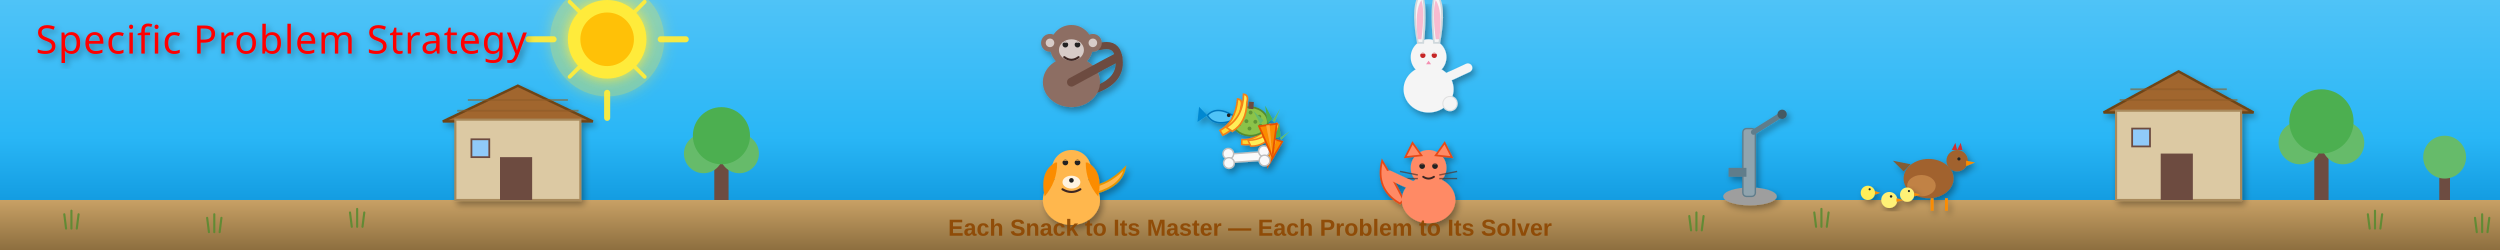
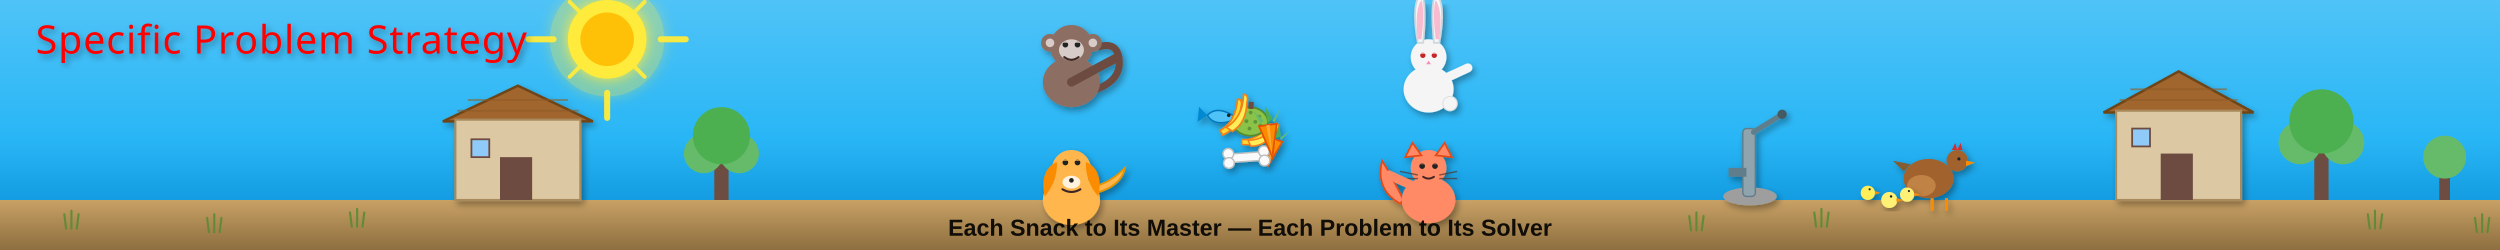
<svg xmlns="http://www.w3.org/2000/svg" width="1400" height="140" viewBox="0 0 1400 140">
  <defs>
    <linearGradient id="sky" x1="0%" y1="0%" x2="0%" y2="100%">
      <stop offset="0%" stop-color="#4fc3f7" />
      <stop offset="55%" stop-color="#29b6f6" />
      <stop offset="100%" stop-color="#0288d1" />
    </linearGradient>
    <linearGradient id="yard" x1="0%" y1="0%" x2="0%" y2="100%">
      <stop offset="0%" stop-color="#c8a165" />
      <stop offset="100%" stop-color="#8d6e3f" />
    </linearGradient>
    <filter id="shadow" x="-15%" y="-15%" width="130%" height="130%">
      <feDropShadow dx="1.5" dy="2" stdDeviation="1.8" flood-opacity="0.35" />
    </filter>
    <filter id="sunGlow" x="-50%" y="-50%" width="200%" height="200%">
      <feGaussianBlur stdDeviation="4" result="blur" />
      <feMerge>
        <feMergeNode in="blur" />
        <feMergeNode in="SourceGraphic" />
      </feMerge>
    </filter>
    <filter id="soft" x="-50%" y="-50%" width="200%" height="200%">
      <feGaussianBlur stdDeviation="3.6" />
    </filter>
    <g id="iconBanana">
      <path d="M0,0 Q10,-2 14,-14 Q16,-18 13,-19 Q9,-6 -1,-3 Z" fill="#fdd835" stroke="#f57f17" stroke-width="1" />
      <path d="M6,-1 Q15,-4 18,-16 Q20,-20 17,-21 Q14,-8 3,-4 Z" fill="#ffee58" stroke="#f57f17" stroke-width="1" />
    </g>
    <g id="iconCarrot">
      <path d="M-5,0 L5,0 L0,18 Z" fill="#fb8c00" stroke="#e65100" stroke-width="1" />
      <path d="M-1,0 L1,0 L0,18 Z" fill="#ffb74d" opacity="0.7" />
      <path d="M-4,-1 L-7,-9 L-2,-3 Z" fill="#66bb6a" />
      <path d="M0,-1 L0,-11 L3,-3 Z" fill="#4caf50" />
      <path d="M4,-1 L8,-8 L3,-2 Z" fill="#66bb6a" />
    </g>
    <g id="iconBone">
      <rect x="-10" y="-2.4" width="20" height="4.8" rx="2.2" fill="#fafafa" stroke="#bdbdbd" stroke-width="0.8" />
      <circle cx="-10" cy="-2.6" r="3" fill="#fafafa" stroke="#bdbdbd" stroke-width="0.8" />
      <circle cx="-10" cy="2.6" r="3" fill="#fafafa" stroke="#bdbdbd" stroke-width="0.8" />
      <circle cx="10" cy="-2.6" r="3" fill="#fafafa" stroke="#bdbdbd" stroke-width="0.8" />
      <circle cx="10" cy="2.6" r="3" fill="#fafafa" stroke="#bdbdbd" stroke-width="0.8" />
    </g>
    <g id="iconFish">
      <path d="M-10,0 Q-4,-8 10,0 Q-4,8 -10,0 Z" fill="#4fc3f7" stroke="#0277bd" stroke-width="1" />
      <path d="M-10,0 L-16,-5 L-16,5 Z" fill="#0288d1" />
      <circle cx="4" cy="-1.5" r="1.2" fill="#212121" />
    </g>
    <g id="iconJackfruit">
      <ellipse cx="0" cy="0" rx="10" ry="8" fill="#8bc34a" stroke="#558b2f" stroke-width="1" />
      <g fill="#558b2f" opacity="0.8">
        <circle cx="-5" cy="-3" r="1.1" />
        <circle cx="0" cy="-5" r="1.1" />
        <circle cx="5" cy="-3" r="1.1" />
        <circle cx="-6" cy="2" r="1.1" />
        <circle cx="0" cy="4" r="1.1" />
        <circle cx="6" cy="2" r="1.1" />
        <circle cx="-2" cy="0" r="1.1" />
        <circle cx="3" cy="0" r="1.1" />
      </g>
      <rect x="-1.4" y="-11" width="2.8" height="4" fill="#6d4c41" />
    </g>
  </defs>
  <rect width="1400" height="140" fill="url(#sky)" />
  <g transform="translate(340, 22)">
    <circle r="32" fill="#ffeb3b" opacity="0.35" filter="url(#sunGlow)">
      <animate attributeName="r" values="28;38;28" dur="2s" repeatCount="indefinite" />
      <animate attributeName="opacity" values="0.25;0.55;0.25" dur="2s" repeatCount="indefinite" />
    </circle>
    <g stroke="#ffeb3b" stroke-linecap="round" opacity="0.95">
      <line x1="0" y1="-30" x2="0" y2="-44" stroke-width="3.4">
        <animate attributeName="y2" values="-40;-52;-40" dur="1.5s" repeatCount="indefinite" />
        <animate attributeName="stroke-width" values="3;5;3" dur="1.5s" repeatCount="indefinite" />
      </line>
      <line x1="30" y1="0" x2="44" y2="0" stroke-width="3.4">
        <animate attributeName="x2" values="40;52;40" dur="1.4s" repeatCount="indefinite" />
        <animate attributeName="stroke-width" values="3;5;3" dur="1.4s" repeatCount="indefinite" />
      </line>
      <line x1="0" y1="30" x2="0" y2="44" stroke-width="3.4">
        <animate attributeName="y2" values="40;52;40" dur="1.6s" repeatCount="indefinite" />
        <animate attributeName="stroke-width" values="3;5;3" dur="1.6s" repeatCount="indefinite" />
      </line>
      <line x1="-30" y1="0" x2="-44" y2="0" stroke-width="3.4">
        <animate attributeName="x2" values="-40;-52;-40" dur="1.5s" repeatCount="indefinite" />
        <animate attributeName="stroke-width" values="3;5;3" dur="1.5s" repeatCount="indefinite" />
      </line>
      <line x1="15" y1="-15" x2="21" y2="-21" stroke-width="2.2">
        <animate attributeName="x2" values="19;26;19" dur="1.3s" repeatCount="indefinite" />
        <animate attributeName="y2" values="-19;-26;-19" dur="1.3s" repeatCount="indefinite" />
        <animate attributeName="stroke-width" values="1.8;3;1.8" dur="1.3s" repeatCount="indefinite" />
      </line>
      <line x1="15" y1="15" x2="21" y2="21" stroke-width="2.2">
        <animate attributeName="x2" values="19;26;19" dur="1.7s" repeatCount="indefinite" />
        <animate attributeName="y2" values="19;26;19" dur="1.7s" repeatCount="indefinite" />
        <animate attributeName="stroke-width" values="1.8;3;1.8" dur="1.7s" repeatCount="indefinite" />
      </line>
      <line x1="-15" y1="15" x2="-21" y2="21" stroke-width="2.2">
        <animate attributeName="x2" values="-19;-26;-19" dur="1.4s" repeatCount="indefinite" />
        <animate attributeName="y2" values="19;26;19" dur="1.4s" repeatCount="indefinite" />
        <animate attributeName="stroke-width" values="1.8;3;1.8" dur="1.4s" repeatCount="indefinite" />
      </line>
      <line x1="-15" y1="-15" x2="-21" y2="-21" stroke-width="2.2">
        <animate attributeName="x2" values="-19;-26;-19" dur="1.8s" repeatCount="indefinite" />
        <animate attributeName="y2" values="-19;-26;-19" dur="1.8s" repeatCount="indefinite" />
        <animate attributeName="stroke-width" values="1.8;3;1.8" dur="1.8s" repeatCount="indefinite" />
      </line>
    </g>
    <circle r="22" fill="#ffeb3b" filter="url(#sunGlow)">
      <animate attributeName="r" values="20;26;20" dur="2s" repeatCount="indefinite" />
    </circle>
    <circle r="15" fill="#ffc107">
      <animate attributeName="r" values="13;18;13" dur="2s" repeatCount="indefinite" />
    </circle>
  </g>
  <rect x="0" y="112" width="1400" height="28" fill="url(#yard)" />
  <g stroke="#558b2f" stroke-width="1.2" stroke-linecap="round" opacity="0.85">
    <g transform="translate(40,124)">
      <line x1="-3" y1="4" x2="-4" y2="-4" />
      <line x1="0" y1="4" x2="0" y2="-6" />
      <line x1="3" y1="4" x2="4" y2="-4" />
    </g>
    <g transform="translate(120,126)">
      <line x1="-3" y1="4" x2="-4" y2="-4" />
      <line x1="0" y1="4" x2="0" y2="-6" />
      <line x1="3" y1="4" x2="4" y2="-4" />
    </g>
    <g transform="translate(200,123)">
      <line x1="-3" y1="4" x2="-4" y2="-4" />
      <line x1="0" y1="4" x2="0" y2="-6" />
      <line x1="3" y1="4" x2="4" y2="-4" />
    </g>
    <g transform="translate(950,125)">
      <line x1="-3" y1="4" x2="-4" y2="-4" />
      <line x1="0" y1="4" x2="0" y2="-6" />
      <line x1="3" y1="4" x2="4" y2="-4" />
    </g>
    <g transform="translate(1020,123)">
      <line x1="-3" y1="4" x2="-4" y2="-4" />
      <line x1="0" y1="4" x2="0" y2="-6" />
      <line x1="3" y1="4" x2="4" y2="-4" />
    </g>
    <g transform="translate(1330,124)">
      <line x1="-3" y1="4" x2="-4" y2="-4" />
      <line x1="0" y1="4" x2="0" y2="-6" />
      <line x1="3" y1="4" x2="4" y2="-4" />
    </g>
    <g transform="translate(1390,126)">
      <line x1="-3" y1="4" x2="-4" y2="-4" />
      <line x1="0" y1="4" x2="0" y2="-6" />
      <line x1="3" y1="4" x2="4" y2="-4" />
    </g>
  </g>
  <g id="villageLeft">
    <g filter="url(#shadow)">
      <path d="M248,68 L290,48 L332,68 Z" fill="#a1662f" stroke="#6d4419" stroke-width="1.4" />
      <g stroke="#8d5a24" stroke-width="1" opacity="0.6">
        <line x1="256" y1="62" x2="324" y2="62" />
        <line x1="262" y1="56" x2="318" y2="56" />
      </g>
      <rect x="255" y="67" width="70" height="45" fill="#dcc9a3" stroke="#a98a5c" stroke-width="1.2" />
      <rect x="280" y="88" width="18" height="24" fill="#6d4c41" />
      <rect x="264" y="78" width="10" height="10" fill="#90caf9" stroke="#6d4c41" stroke-width="1" />
    </g>
    <g transform="translate(404,112)">
      <animateTransform attributeName="transform" type="rotate" values="-2;2;-2" dur="4.2s" repeatCount="indefinite" additive="sum" />
      <rect x="-4" y="-22" width="8" height="22" fill="#6d4c41" />
      <circle cx="-10" cy="-26" r="11" fill="#66bb6a" />
      <circle cx="10" cy="-26" r="11" fill="#66bb6a" />
      <circle cx="0" cy="-36" r="16" fill="#4caf50" />
    </g>
  </g>
  <g id="villageRight">
    <g filter="url(#shadow)">
      <ellipse cx="980" cy="110" rx="15" ry="5" fill="#9e9e9e" />
      <rect x="976" y="72" width="7" height="38" rx="2" fill="#90a4ae" stroke="#607d8b" stroke-width="0.8" />
      <rect x="968" y="94" width="10" height="5" fill="#607d8b" />
      <line x1="982" y1="74" x2="998" y2="64" stroke="#607d8b" stroke-width="3" stroke-linecap="round" />
      <circle cx="998" cy="64" r="2.6" fill="#455a64" />
      <circle cx="972" cy="100" r="1.6" fill="#4fc3f7" opacity="0">
        <animate attributeName="cy" values="100;112;112" keyTimes="0;0.6;1" dur="2.2s" repeatCount="indefinite" />
        <animate attributeName="opacity" values="0;1;0" keyTimes="0;0.15;0.6" dur="2.2s" repeatCount="indefinite" />
      </circle>
    </g>
    <g filter="url(#shadow)">
      <path d="M1066,96 L1060,90 L1070,92 Z" fill="#8d5524" opacity="0.9" />
      <ellipse cx="1080" cy="100" rx="14" ry="11" fill="#a1622f" />
      <ellipse cx="1076" cy="104" rx="8" ry="6" fill="#c98a4b" opacity="0.8" />
      <circle cx="1096" cy="90" r="6" fill="#a1622f" />
      <path d="M1093,84 L1095,80 L1096,84 L1098,80 L1099,84 Z" fill="#d32f2f" />
      <path d="M1101,90 L1106,91 L1101,93 Z" fill="#fb8c00" />
      <circle cx="1097" cy="89" r="0.9" fill="#212121" />
      <line x1="1082" y1="111" x2="1082" y2="118" stroke="#fb8c00" stroke-width="1.6" />
      <line x1="1090" y1="111" x2="1090" y2="118" stroke="#fb8c00" stroke-width="1.6" />
    </g>
    <g filter="url(#shadow)">
      <g transform="translate(1058,112)">
        <animateTransform attributeName="transform" type="translate" values="1058,112;1058,109;1058,112" dur="0.8s" repeatCount="indefinite" />
        <circle r="4.5" fill="#fff176" />
        <path d="M4,-1 L8,0 L4,1 Z" fill="#fb8c00" />
        <circle cx="1" cy="-2" r="0.7" fill="#212121" />
      </g>
      <g transform="translate(1046,108)">
        <animateTransform attributeName="transform" type="translate" values="1046,108;1046,104;1046,108" dur="1s" repeatCount="indefinite" />
        <circle r="4" fill="#ffee58" />
        <path d="M4,-1 L7,0 L4,1 Z" fill="#fb8c00" />
        <circle cx="1" cy="-2" r="0.6" fill="#212121" />
      </g>
      <g transform="translate(1068,109)">
        <animateTransform attributeName="transform" type="translate" values="1068,109;1068,105;1068,109" dur="0.9s" repeatCount="indefinite" />
        <circle r="4" fill="#fff176" />
        <path d="M4,-1 L7,0 L4,1 Z" fill="#fb8c00" />
        <circle cx="1" cy="-2" r="0.6" fill="#212121" />
      </g>
    </g>
    <g filter="url(#shadow)">
      <path d="M1178,63 L1220,40 L1262,63 Z" fill="#a1662f" stroke="#6d4419" stroke-width="1.4" />
      <g stroke="#8d5a24" stroke-width="1" opacity="0.6">
        <line x1="1187" y1="56" x2="1253" y2="56" />
        <line x1="1193" y1="50" x2="1247" y2="50" />
      </g>
      <rect x="1185" y="62" width="70" height="50" fill="#dcc9a3" stroke="#a98a5c" stroke-width="1.2" />
      <rect x="1210" y="86" width="18" height="26" fill="#6d4c41" />
      <rect x="1194" y="72" width="10" height="10" fill="#90caf9" stroke="#6d4c41" stroke-width="1" />
    </g>
    <g transform="translate(1300,112)">
      <animateTransform attributeName="transform" type="rotate" values="2;-2;2" dur="3.8s" repeatCount="indefinite" additive="sum" />
      <rect x="-4" y="-27" width="8" height="27" fill="#6d4c41" />
      <circle cx="-12" cy="-32" r="12" fill="#66bb6a" />
      <circle cx="12" cy="-32" r="12" fill="#66bb6a" />
      <circle cx="0" cy="-44" r="18" fill="#4caf50" />
    </g>
    <g transform="translate(1369,112)">
      <animateTransform attributeName="transform" type="rotate" values="-3;3;-3" dur="4.6s" repeatCount="indefinite" additive="sum" />
      <rect x="-3" y="-17" width="6" height="17" fill="#6d4c41" />
      <circle cx="0" cy="-24" r="12" fill="#66bb6a" />
    </g>
  </g>
  <g filter="url(#shadow)">
    <text x="20" y="30" font-family="Impact, Arial Black, sans-serif" font-size="22" font-weight="300" fill="RED" letter-spacing="0.5">Specific Problem Strategy</text>
  </g>
  <g transform="translate(700,72)" filter="url(#shadow)">
    <g>
      <animate attributeName="opacity" keyTimes="0;0.2;0.32;0.4;1" values="1;1;1;0;0" dur="5s" repeatCount="indefinite" />
      <use href="#iconBanana" x="-6" y="10" transform="rotate(20 -6 10) scale(0.85)" />
      <use href="#iconCarrot" x="16" y="8" transform="rotate(15 16 8) scale(0.85)" />
      <use href="#iconBone" x="-2" y="16" transform="rotate(-4 -2 16)" />
      <use href="#iconFish" x="-18" y="-8" transform="rotate(6 -18 -8) scale(0.85)" />
    </g>
    <g>
      <use href="#iconJackfruit" x="0" y="-4" transform="rotate(4 0 -4)" />
      <use href="#iconBanana" x="-16" y="4" transform="rotate(-12 -16 4) scale(0.95)" />
      <use href="#iconCarrot" x="10" y="-2" transform="rotate(-8 10 -2)" />
    </g>
  </g>
  <g transform="translate(600,40)">
    <g>
      <animateTransform attributeName="transform" type="translate" additive="sum" keyTimes="0;0.2;0.4;0.55;0.7;1" values="0,0;0,0;55,18;55,18;0,0;0,0" dur="5s" repeatCount="indefinite" />
      <g>
        <animateTransform attributeName="transform" type="translate" additive="sum" keyTimes="0;0.05;0.1;0.15;0.2;0.4;0.55;0.7;0.73;0.76;0.79;0.82;0.85;1" values="0,0;0,-2;0,0;0,-2;0,0;0,0;0,0;0,0;0,-4;0,2;0,-4;0,2;0,0;0,0" dur="5s" repeatCount="indefinite" />
        <g filter="url(#shadow)">
          <path d="M14,10 Q30,4 26,-10 Q24,-16 16,-14" fill="none" stroke="#6d4c41" stroke-width="4" stroke-linecap="round" />
          <ellipse cx="0" cy="6" rx="16" ry="14" fill="#8d6e63" />
          <circle cx="0" cy="-14" r="12" fill="#8d6e63" />
          <ellipse cx="0" cy="-12" rx="7" ry="6" fill="#d7ccc8" />
          <g>
            <animateTransform attributeName="transform" type="rotate" values="-6;6;-6" dur="1.6s" repeatCount="indefinite" transform-origin="-12 -16" />
            <circle cx="-12" cy="-16" r="5" fill="#8d6e63" />
            <circle cx="-12" cy="-16" r="2.4" fill="#d7ccc8" />
          </g>
          <g>
            <animateTransform attributeName="transform" type="rotate" values="6;-6;6" dur="1.6s" repeatCount="indefinite" transform-origin="12 -16" />
            <circle cx="12" cy="-16" r="5" fill="#8d6e63" />
            <circle cx="12" cy="-16" r="2.4" fill="#d7ccc8" />
          </g>
          <circle cx="-3.4" cy="-15" r="1.6" fill="#212121" />
          <circle cx="3.4" cy="-15" r="1.6" fill="#212121" />
          <g fill="#d7ccc8">
            <ellipse cx="-3.4" cy="-16.2" rx="1.9" ry="0.2">
              <animate attributeName="ry" keyTimes="0;0.46;0.5;0.54;1" values="0.2;0.2;2;0.2;0.2" dur="3.4s" repeatCount="indefinite" />
            </ellipse>
            <ellipse cx="3.4" cy="-16.2" rx="1.9" ry="0.2">
              <animate attributeName="ry" keyTimes="0;0.46;0.5;0.54;1" values="0.2;0.2;2;0.2;0.2" dur="3.4s" repeatCount="indefinite" />
            </ellipse>
          </g>
          <path d="M-4,-8 Q0,-5 4,-8" fill="none" stroke="#3e2723" stroke-width="1.2" stroke-linecap="round" />
          <ellipse cx="0" cy="-7" rx="2.4" ry="1.4" fill="#f48fb1" opacity="0">
            <animate attributeName="opacity" keyTimes="0;0.65;0.7;0.73;0.76;0.79;0.82;0.85;0.9;1" values="0;0;1;1;1;1;1;1;0;0" dur="5s" repeatCount="indefinite" />
          </ellipse>
          <path d="M0,6 Q22,-6 26,-8" fill="none" stroke="#6d4c41" stroke-width="5" stroke-linecap="round" />
          <use href="#iconBanana" x="26" y="-10" transform="rotate(-15 26 -10)" opacity="0">
            <animate attributeName="opacity" keyTimes="0;0.4;0.45;1" values="0;0;1;1" dur="5s" repeatCount="indefinite" />
          </use>
        </g>
      </g>
    </g>
  </g>
  <g transform="translate(800,42)">
    <g>
      <animateTransform attributeName="transform" type="translate" additive="sum" keyTimes="0;0.2;0.4;0.55;0.7;1" values="0,0;0,0;-55,17;-55,17;0,0;0,0" dur="5s" repeatCount="indefinite" />
      <g>
        <animateTransform attributeName="transform" type="translate" additive="sum" keyTimes="0;0.05;0.1;0.15;0.2;0.4;0.55;0.7;0.73;0.76;0.79;0.82;0.85;1" values="0,0;0,-2;0,0;0,-2;0,0;0,0;0,0;0,0;0,-4;0,2;0,-4;0,2;0,0;0,0" dur="5s" repeatCount="indefinite" />
        <g filter="url(#shadow)">
          <ellipse cx="0" cy="8" rx="14" ry="13" fill="#f5f5f5" />
          <circle cx="0" cy="-10" r="10" fill="#f5f5f5" />
          <g>
            <animateTransform attributeName="transform" type="rotate" values="-8;8;-8" dur="1.1s" repeatCount="indefinite" transform-origin="-6 -18" />
            <path d="M-6,-18 Q-10,-40 -4,-46 Q-1,-40 -3,-18 Z" fill="#f5f5f5" stroke="#cfd8dc" stroke-width="1" />
            <path d="M-6,-20 Q-8,-36 -4,-42 Q-2,-36 -4,-20 Z" fill="#f8bbd0" />
          </g>
          <g>
            <animateTransform attributeName="transform" type="rotate" values="8;-8;8" dur="1.1s" repeatCount="indefinite" transform-origin="6 -18" />
            <path d="M6,-18 Q10,-40 4,-46 Q1,-40 3,-18 Z" fill="#f5f5f5" stroke="#cfd8dc" stroke-width="1" />
            <path d="M6,-20 Q8,-36 4,-42 Q2,-36 4,-20 Z" fill="#f8bbd0" />
          </g>
          <circle cx="-3.2" cy="-11" r="1.5" fill="#c62828" />
          <circle cx="3.2" cy="-11" r="1.5" fill="#c62828" />
          <g fill="#f5f5f5">
            <ellipse cx="-3.2" cy="-12.2" rx="1.8" ry="0.2">
              <animate attributeName="ry" keyTimes="0;0.46;0.5;0.54;1" values="0.2;0.2;2;0.2;0.2" dur="3s" repeatCount="indefinite" />
            </ellipse>
            <ellipse cx="3.2" cy="-12.2" rx="1.8" ry="0.2">
              <animate attributeName="ry" keyTimes="0;0.46;0.5;0.54;1" values="0.2;0.2;2;0.2;0.2" dur="3s" repeatCount="indefinite" />
            </ellipse>
          </g>
          <path d="M0,-8 L-1.4,-6 L1.4,-6 Z" fill="#f48fb1" />
          <ellipse cx="0" cy="-3.5" rx="2" ry="1.2" fill="#f48fb1" opacity="0">
            <animate attributeName="opacity" keyTimes="0;0.65;0.7;0.73;0.76;0.79;0.82;0.85;0.9;1" values="0;0;1;1;1;1;1;1;0;0" dur="5s" repeatCount="indefinite" />
          </ellipse>
          <circle cx="12" cy="16" r="4" fill="#f5f5f5" stroke="#e0e0e0" stroke-width="0.6" />
          <path d="M0,6 Q18,-2 22,-4" fill="none" stroke="#f5f5f5" stroke-width="5" stroke-linecap="round" />
          <use href="#iconCarrot" x="24" y="-8" transform="rotate(10 24 -8)" opacity="0">
            <animate attributeName="opacity" keyTimes="0;0.4;0.45;1" values="0;0;1;1" dur="5s" repeatCount="indefinite" />
          </use>
        </g>
      </g>
    </g>
  </g>
  <g transform="translate(600,104)">
    <g>
      <animateTransform attributeName="transform" type="translate" additive="sum" keyTimes="0;0.2;0.4;0.55;0.7;1" values="0,0;0,0;55,-17;55,-17;0,0;0,0" dur="5s" repeatCount="indefinite" />
      <g>
        <animateTransform attributeName="transform" type="translate" additive="sum" keyTimes="0;0.05;0.1;0.15;0.2;0.4;0.55;0.7;0.73;0.76;0.79;0.82;0.85;1" values="0,0;0,-2;0,0;0,-2;0,0;0,0;0,0;0,0;0,-4;0,2;0,-4;0,2;0,0;0,0" dur="5s" repeatCount="indefinite" />
        <g filter="url(#shadow)">
          <g>
            <animateTransform attributeName="transform" type="rotate" values="-18;18;-18" dur="0.6s" repeatCount="indefinite" transform-origin="14 4" />
            <path d="M14,4 Q28,0 30,-10 Q22,-2 14,0 Z" fill="#ffb74d" stroke="#e59400" stroke-width="1" />
          </g>
          <ellipse cx="0" cy="8" rx="16" ry="14" fill="#ffb74d" />
          <circle cx="0" cy="-9" r="11" fill="#ffb74d" />
          <ellipse cx="0" cy="-2" rx="5" ry="3.6" fill="#fff3e0" />
          <circle cx="0" cy="-3" r="1.3" fill="#212121" />
          <g>
            <animateTransform attributeName="transform" type="rotate" values="-10;10;-10" dur="1.4s" repeatCount="indefinite" transform-origin="-9 -13" />
            <path d="M-9,-13 Q-18,-8 -15,6 Q-8,-2 -8,-13 Z" fill="#fb8c00" />
          </g>
          <g>
            <animateTransform attributeName="transform" type="rotate" values="10;-10;10" dur="1.4s" repeatCount="indefinite" transform-origin="9 -13" />
            <path d="M9,-13 Q18,-8 15,6 Q8,-2 8,-13 Z" fill="#fb8c00" />
          </g>
          <circle cx="-3.4" cy="-13" r="1.6" fill="#212121" />
          <circle cx="3.4" cy="-13" r="1.6" fill="#212121" />
          <g fill="#ffb74d">
            <ellipse cx="-3.4" cy="-14.2" rx="1.9" ry="0.2">
              <animate attributeName="ry" keyTimes="0;0.46;0.5;0.54;1" values="0.2;0.2;2;0.2;0.2" dur="2.8s" repeatCount="indefinite" />
            </ellipse>
            <ellipse cx="3.4" cy="-14.2" rx="1.9" ry="0.2">
              <animate attributeName="ry" keyTimes="0;0.46;0.5;0.54;1" values="0.2;0.2;2;0.2;0.2" dur="2.8s" repeatCount="indefinite" />
            </ellipse>
          </g>
          <path d="M-5,2 Q0,5 5,2" fill="none" stroke="#3e2723" stroke-width="1.2" stroke-linecap="round" />
          <path d="M0,2 Q1,10 0,14" fill="none" stroke="#f06292" stroke-width="3" stroke-linecap="round" opacity="0">
            <animate attributeName="opacity" keyTimes="0;0.65;0.7;0.73;0.76;0.79;0.82;0.85;0.9;1" values="0;0;1;1;1;1;1;1;0;0" dur="5s" repeatCount="indefinite" />
          </path>
          <use href="#iconBone" x="0" y="-3" transform="rotate(-4 0 -3)" opacity="0">
            <animate attributeName="opacity" keyTimes="0;0.4;0.45;1" values="0;0;1;1" dur="5s" repeatCount="indefinite" />
          </use>
        </g>
      </g>
    </g>
  </g>
  <g transform="translate(800,104)">
    <g>
      <animateTransform attributeName="transform" type="translate" additive="sum" keyTimes="0;0.2;0.4;0.55;0.7;1" values="0,0;0,0;-55,-17;-55,-17;0,0;0,0" dur="5s" repeatCount="indefinite" />
      <g>
        <animateTransform attributeName="transform" type="translate" additive="sum" keyTimes="0;0.05;0.1;0.15;0.2;0.4;0.55;0.7;0.73;0.76;0.79;0.82;0.85;1" values="0,0;0,-2;0,0;0,-2;0,0;0,0;0,0;0,0;0,-4;0,2;0,-4;0,2;0,0;0,0" dur="5s" repeatCount="indefinite" />
        <g filter="url(#shadow)">
          <g>
            <animateTransform attributeName="transform" type="rotate" values="-8;8;-8" dur="2s" repeatCount="indefinite" transform-origin="-18 -6" />
            <path d="M-16,10 Q-30,2 -26,-14 Q-20,-4 -14,8 Z" fill="#ff8a65" stroke="#e64a19" stroke-width="1" />
          </g>
          <ellipse cx="0" cy="8" rx="15" ry="13" fill="#ff8a65" />
          <circle cx="0" cy="-10" r="10" fill="#ff8a65" />
          <g>
            <animateTransform attributeName="transform" type="rotate" values="-5;5;-5" dur="1.3s" repeatCount="indefinite" transform-origin="-9 -18" />
            <path d="M-13,-16 L-9,-24 L-4,-17 Z" fill="#ff8a65" stroke="#e64a19" stroke-width="1" />
          </g>
          <g>
            <animateTransform attributeName="transform" type="rotate" values="5;-5;5" dur="1.3s" repeatCount="indefinite" transform-origin="9 -18" />
            <path d="M13,-16 L9,-24 L4,-17 Z" fill="#ff8a65" stroke="#e64a19" stroke-width="1" />
          </g>
          <circle cx="-3.6" cy="-11" r="1.6" fill="#212121" />
          <circle cx="3.6" cy="-11" r="1.6" fill="#212121" />
          <g fill="#ff8a65">
            <ellipse cx="-3.6" cy="-12.2" rx="1.9" ry="0.2">
              <animate attributeName="ry" keyTimes="0;0.46;0.5;0.54;1" values="0.2;0.2;2;0.2;0.2" dur="3.2s" repeatCount="indefinite" />
            </ellipse>
            <ellipse cx="3.6" cy="-12.2" rx="1.9" ry="0.2">
              <animate attributeName="ry" keyTimes="0;0.46;0.5;0.54;1" values="0.2;0.2;2;0.2;0.2" dur="3.2s" repeatCount="indefinite" />
            </ellipse>
          </g>
          <g stroke="#4e342e" stroke-width="0.8" opacity="0.7">
            <line x1="-6" y1="-6" x2="-16" y2="-8" />
            <line x1="-6" y1="-4" x2="-16" y2="-4" />
            <line x1="6" y1="-6" x2="16" y2="-8" />
            <line x1="6" y1="-4" x2="16" y2="-4" />
          </g>
          <path d="M-3,-5 Q0,-3 3,-5" fill="none" stroke="#3e2723" stroke-width="1.1" stroke-linecap="round" />
          <ellipse cx="0" cy="-4" rx="2" ry="1.2" fill="#f48fb1" opacity="0">
            <animate attributeName="opacity" keyTimes="0;0.65;0.7;0.73;0.76;0.79;0.82;0.85;0.9;1" values="0;0;1;1;1;1;1;1;0;0" dur="5s" repeatCount="indefinite" />
          </ellipse>
          <path d="M0,4 Q-18,-4 -22,-6" fill="none" stroke="#ff8a65" stroke-width="5" stroke-linecap="round" />
          <use href="#iconFish" x="-24" y="-8" transform="rotate(-15 -24 -8) scale(-1,1)" opacity="0">
            <animate attributeName="opacity" keyTimes="0;0.4;0.45;1" values="0;0;1;1" dur="5s" repeatCount="indefinite" />
          </use>
        </g>
      </g>
    </g>
  </g>
  <g transform="translate(700,72)" opacity="0">
    <animate attributeName="opacity" keyTimes="0;0.32;0.4;0.55;0.65;1" values="0;0;0.72;0.72;0;0" dur="5s" repeatCount="indefinite" />
    <g filter="url(#soft)">
      <animateTransform attributeName="transform" type="translate" additive="sum" keyTimes="0;0.32;0.36;0.4;0.44;0.48;0.52;0.55;1" values="0,0;0,0;3,-2;-3,2;2,-3;-2,3;-3,-2;0,0;0,0" dur="5s" repeatCount="indefinite" />
      <circle cx="-14" cy="-6" r="26" fill="#9e9e9e" opacity="0.65" />
      <circle cx="12" cy="-4" r="30" fill="#eceff1" opacity="0.6" />
      <circle cx="0" cy="8" r="28" fill="#78909c" opacity="0.6" />
      <circle cx="-8" cy="10" r="20" fill="#e0e0e0" opacity="0.6" />
      <circle cx="16" cy="10" r="19" fill="#cfd8dc" opacity="0.55" />
      <circle cx="-20" cy="4" r="18" fill="#b0bec5" opacity="0.55" />
      <circle cx="22" cy="-8" r="17" fill="#90a4ae" opacity="0.55" />
      <circle cx="4" cy="-16" r="16" fill="#cfd8dc" opacity="0.5" />
    </g>
    <g stroke="#fff9c4" stroke-width="2" stroke-linecap="round" opacity="0.75">
      <line x1="-30" y1="-4" x2="-42" y2="-10" />
      <line x1="30" y1="-2" x2="44" y2="-8" />
      <line x1="-4" y1="-30" x2="-8" y2="-42" />
      <line x1="6" y1="28" x2="10" y2="40" />
    </g>
  </g>
-   <text x="700" y="132" font-family="Arial, sans-serif" font-size="13" font-weight="bold" fill="#8d4600" text-anchor="middle" opacity="0.9">Each Snack to Its Master — Each Problem to Its Solver</text>
+   <text x="700" y="132" font-family="Arial, sans-serif" font-size="13" font-weight="bold" fill="black" text-anchor="middle" opacity="0.9">Each Snack to Its Master — Each Problem to Its Solver</text>
</svg>
